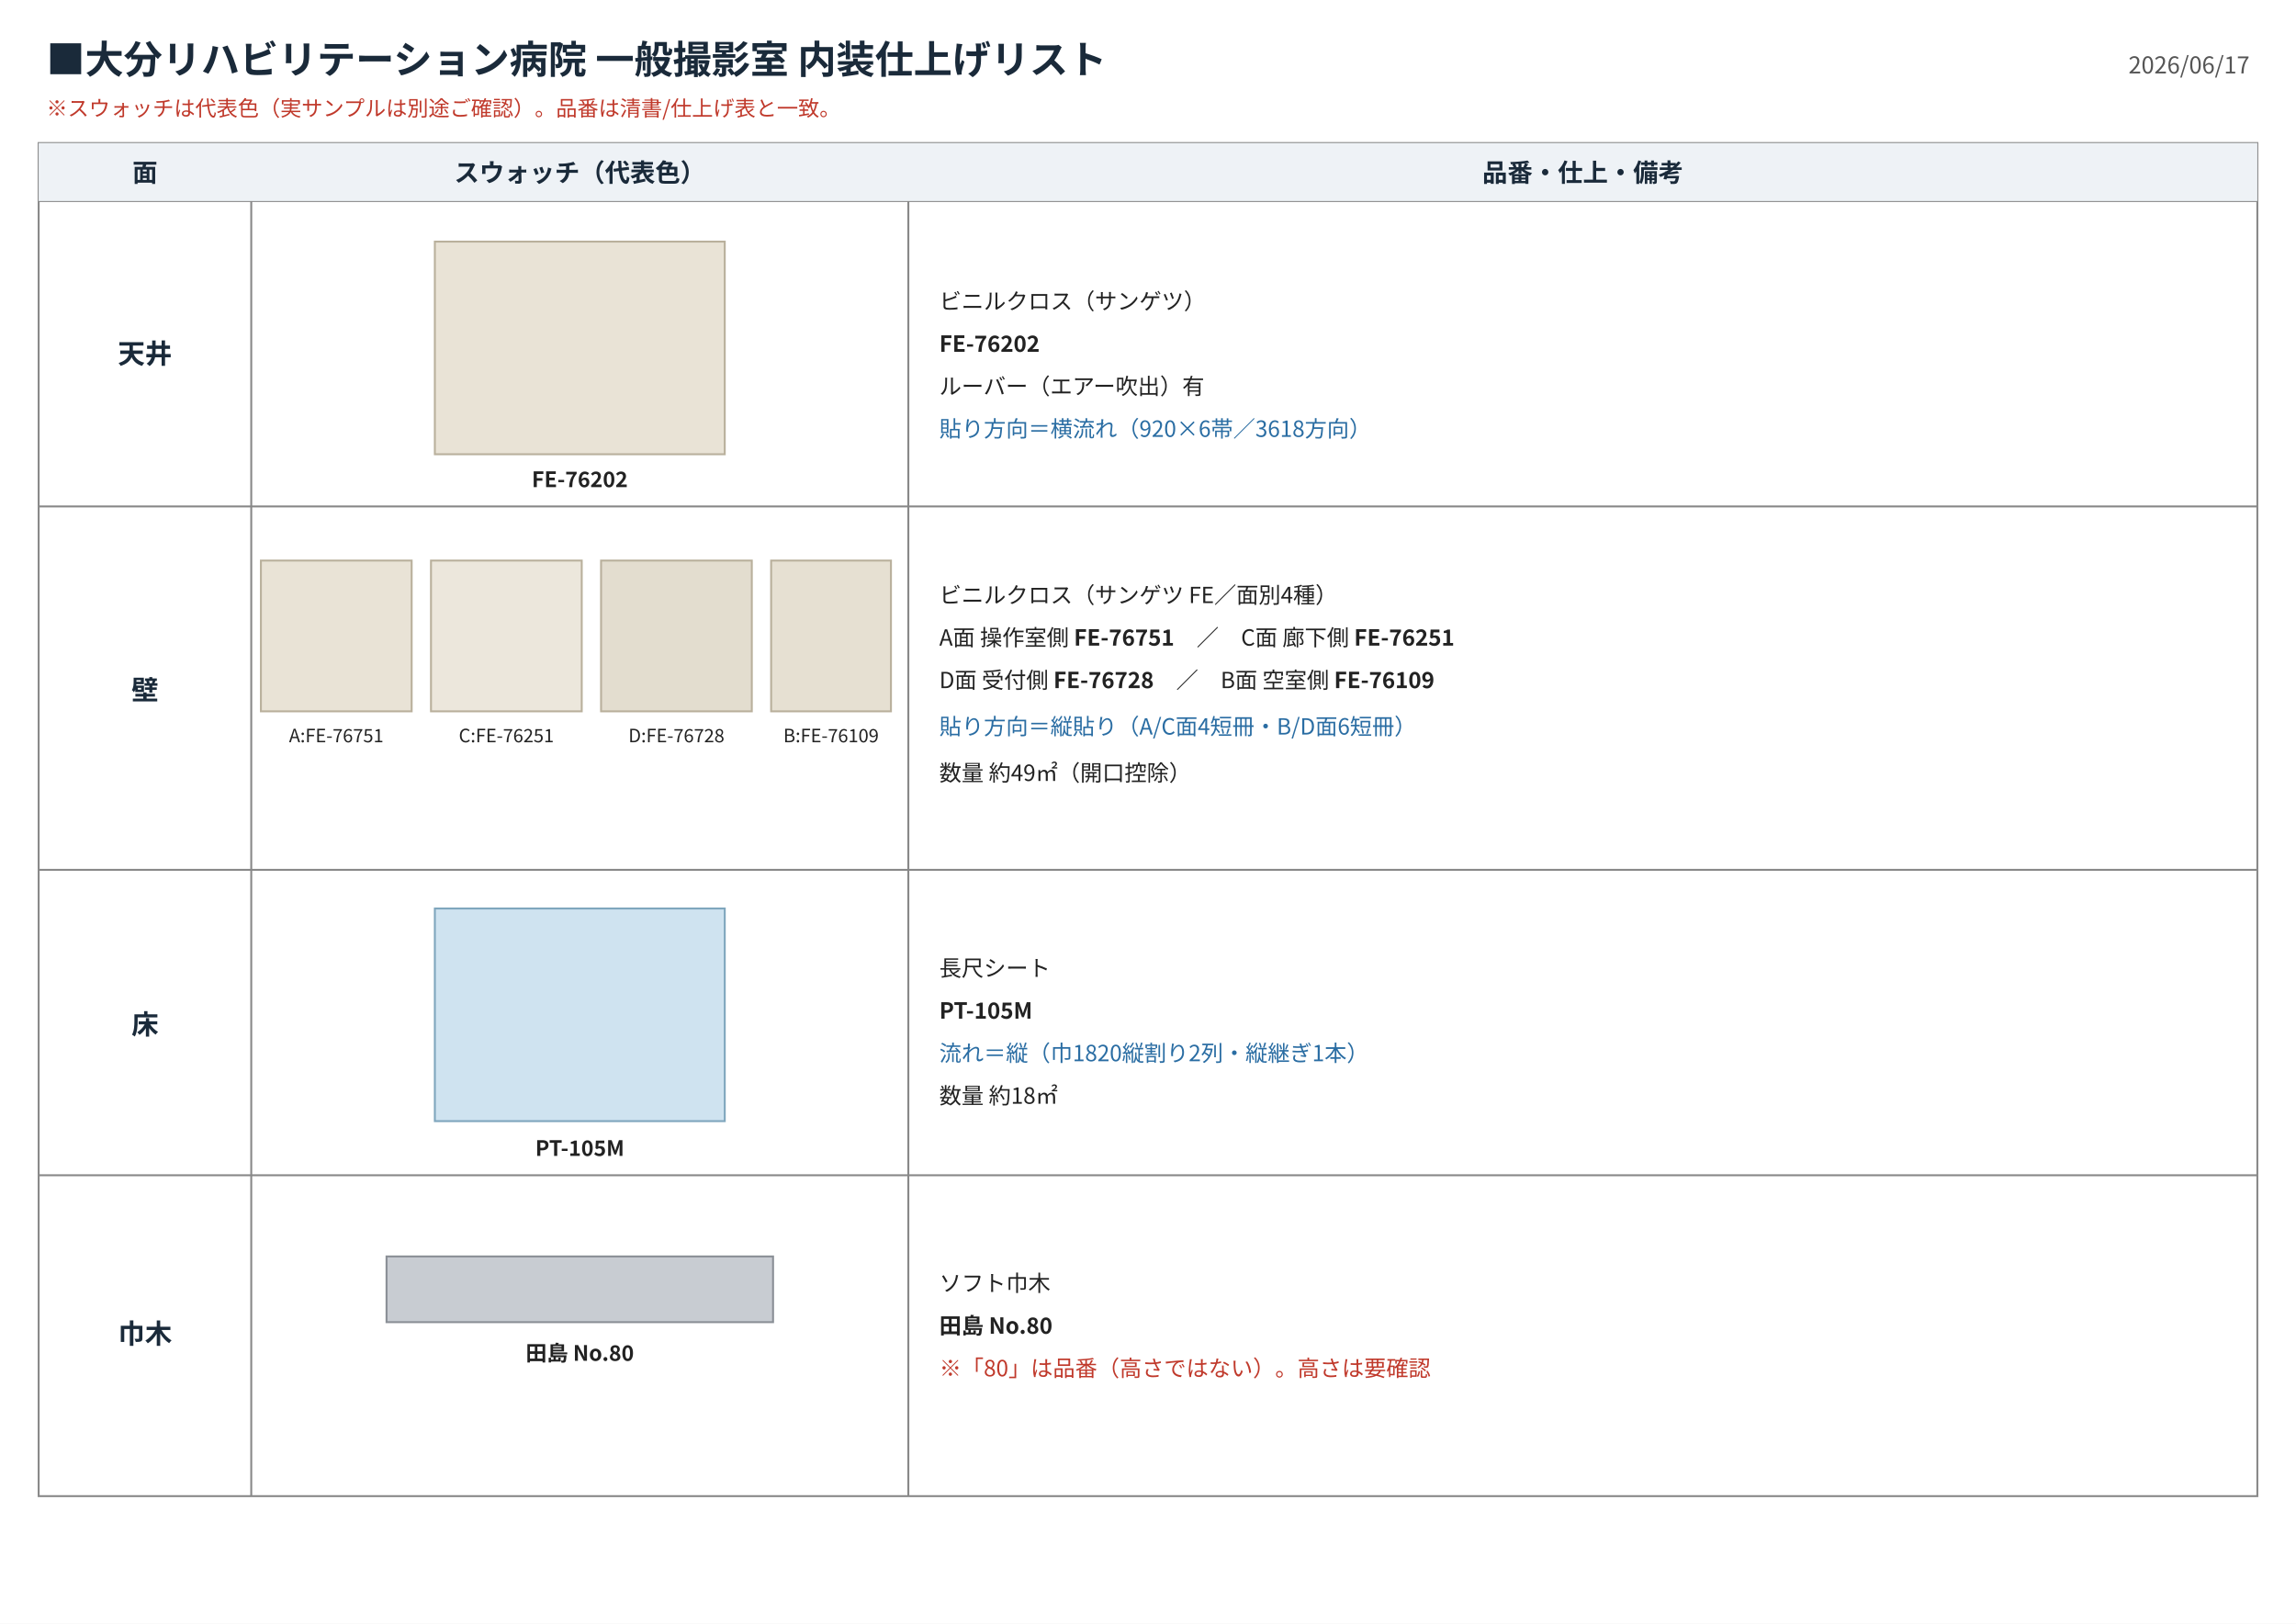
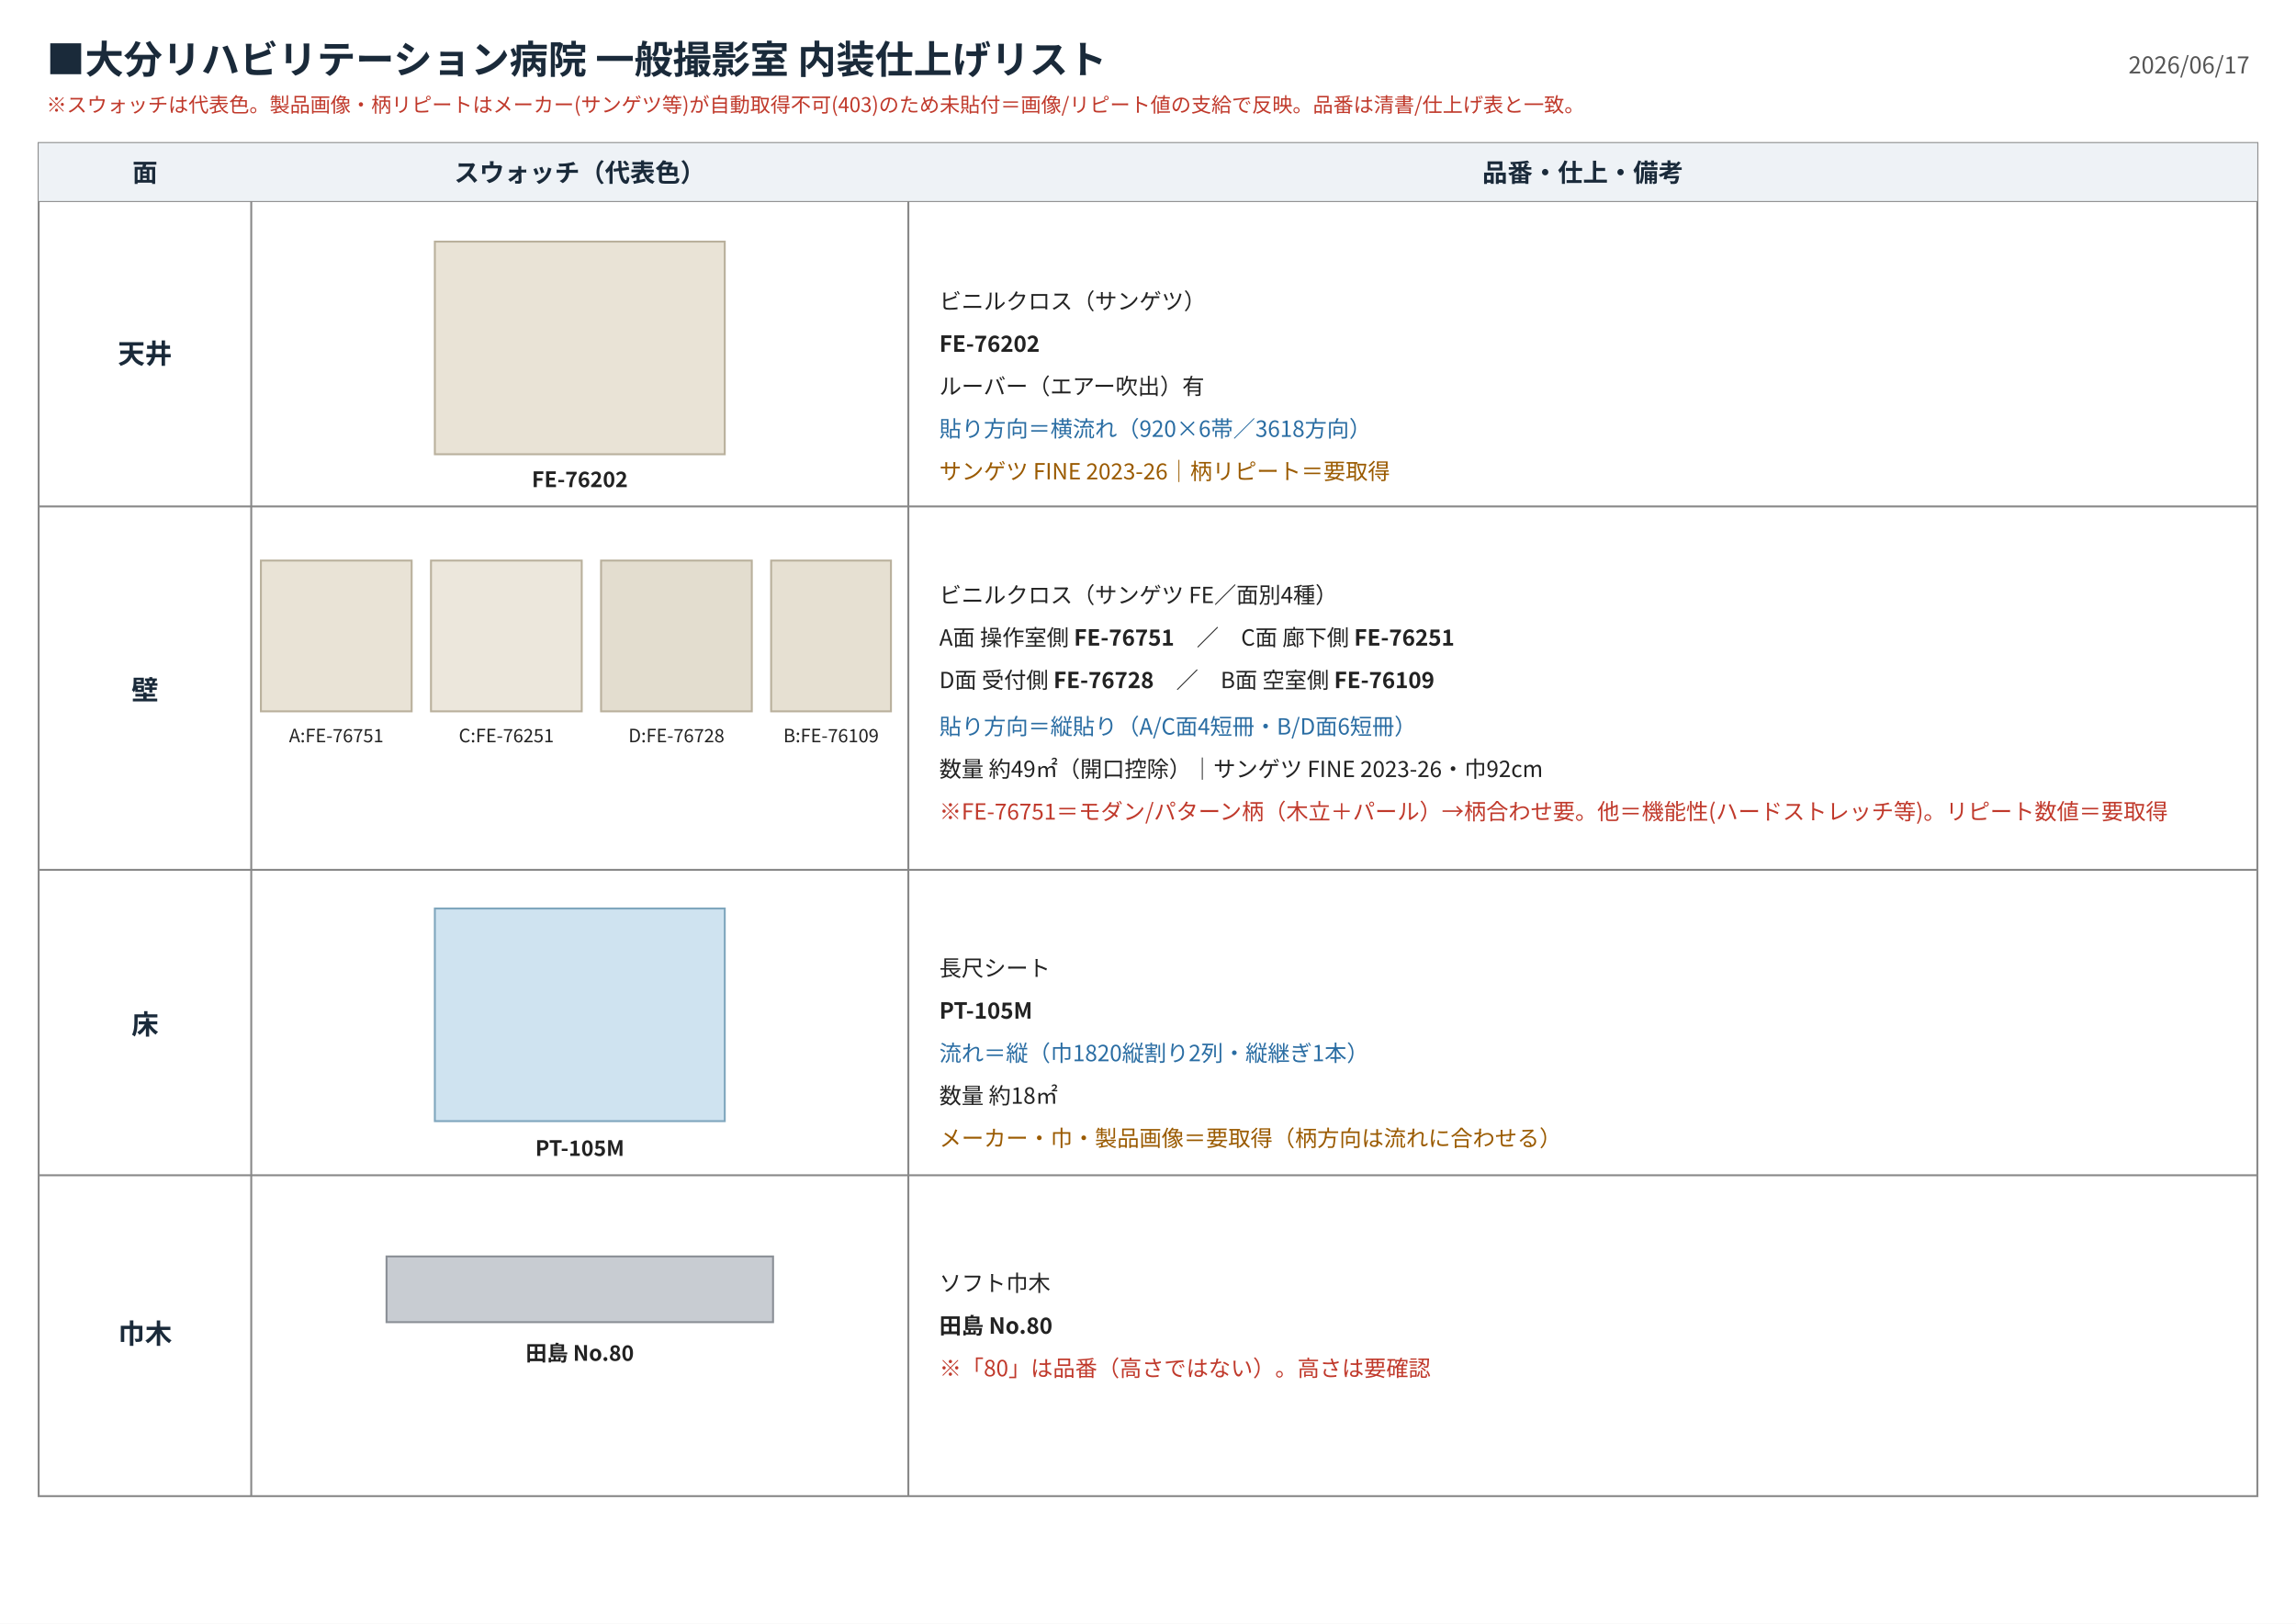
<svg xmlns="http://www.w3.org/2000/svg" viewBox="0 0 1188 840" font-family="'Noto Sans CJK JP','Noto Sans JP','IPAGothic','Yu Gothic','Hiragino Kaku Gothic ProN','Meiryo',sans-serif">
  <rect x="0" y="0" width="1188" height="840" fill="#fff" />
  <text x="24" y="38" font-size="20" font-weight="bold" fill="#1a2a3a">■大分リハビリテーション病院 一般撮影室 内装仕上げリスト</text>
  <text x="1164" y="38" font-size="12" fill="#555" text-anchor="end">2026/06/17</text>
-   <text x="24" y="60" font-size="11" fill="#c0392b">※スウォッチは代表色（実サンプルは別途ご確認）。品番は清書/仕上げ表と一致。</text>
+   <text x="24" y="58" font-size="10.5" fill="#c0392b">※スウォッチは代表色。製品画像・柄リピートはメーカー(サンゲツ等)が自動取得不可(403)のため未貼付＝画像/リピート値の支給で反映。品番は清書/仕上げ表と一致。</text>
  <g stroke="#888" stroke-width="1" fill="none">
    <rect x="20" y="74" width="1148" height="700" />
    <line x1="130" y1="74" x2="130" y2="774" />
    <line x1="470" y1="74" x2="470" y2="774" />
    <line x1="20" y1="104" x2="1168" y2="104" />
    <line x1="20" y1="262" x2="1168" y2="262" />
    <line x1="20" y1="450" x2="1168" y2="450" />
    <line x1="20" y1="608" x2="1168" y2="608" />
  </g>
  <rect x="20" y="74" width="1148" height="30" fill="#eef2f6" />
  <g font-size="13" font-weight="bold" fill="#1a2a3a" text-anchor="middle">
    <text x="75" y="94">面</text>
    <text x="300" y="94">スウォッチ（代表色）</text>
    <text x="819" y="94">品番・仕上・備考</text>
  </g>
  <g font-size="14" font-weight="bold" fill="#1a2a3a" text-anchor="middle">
    <text x="75" y="188">天井</text>
    <text x="75" y="362">壁</text>
    <text x="75" y="535">床</text>
    <text x="75" y="695">巾木</text>
  </g>
  <rect x="225" y="125" width="150" height="110" fill="#e9e3d6" stroke="#b9b09c" stroke-width="1" />
  <text x="300" y="252" font-size="11" fill="#222" text-anchor="middle" font-weight="bold">FE-76202</text>
  <g font-size="11.5" fill="#222">
    <text x="486" y="160">ビニルクロス（サンゲツ）</text>
    <text x="486" y="182" font-weight="bold">FE-76202</text>
    <text x="486" y="204">ルーバー（エアー吹出）有</text>
    <text x="486" y="226" fill="#2a6da3">貼り方向＝横流れ（920×6帯／3618方向）</text>
+     <text x="486" y="248" fill="#9a5a00">サンゲツ FINE 2023-26｜柄リピート＝要取得</text>
  </g>
  <g>
    <rect x="135" y="290" width="78" height="78" fill="#e9e3d6" stroke="#b9b09c" />
    <text x="174" y="384" font-size="9.5" fill="#222" text-anchor="middle">A:FE-76751</text>
    <rect x="223" y="290" width="78" height="78" fill="#ece7dc" stroke="#b9b09c" />
    <text x="262" y="384" font-size="9.5" fill="#222" text-anchor="middle">C:FE-76251</text>
    <rect x="311" y="290" width="78" height="78" fill="#e3ddcf" stroke="#b9b09c" />
    <text x="350" y="384" font-size="9.5" fill="#222" text-anchor="middle">D:FE-76728</text>
    <rect x="399" y="290" width="62" height="78" fill="#e6e0d2" stroke="#b9b09c" />
    <text x="430" y="384" font-size="9.5" fill="#222" text-anchor="middle">B:FE-76109</text>
  </g>
  <g font-size="11.5" fill="#222">
    <text x="486" y="312">ビニルクロス（サンゲツ FE／面別4種）</text>
    <text x="486" y="334">A面 操作室側 <tspan font-weight="bold">FE-76751</tspan>　／　C面 廊下側 <tspan font-weight="bold">FE-76251</tspan>
    </text>
    <text x="486" y="356">D面 受付側 <tspan font-weight="bold">FE-76728</tspan>　／　B面 空室側 <tspan font-weight="bold">FE-76109</tspan>
    </text>
    <text x="486" y="380" fill="#2a6da3">貼り方向＝縦貼り（A/C面4短冊・B/D面6短冊）</text>
-     <text x="486" y="404">数量 約49㎡（開口控除）</text>
+     <text x="486" y="402">数量 約49㎡（開口控除）｜サンゲツ FINE 2023-26・巾92cm</text>
+     <text x="486" y="424" fill="#c0392b">※FE-76751＝モダン/パターン柄（木立＋パール）→柄合わせ要。他＝機能性(ハードストレッチ等)。リピート数値＝要取得</text>
  </g>
  <rect x="225" y="470" width="150" height="110" fill="#cfe3f0" stroke="#7fa6bd" stroke-width="1" />
  <text x="300" y="598" font-size="11" fill="#222" text-anchor="middle" font-weight="bold">PT-105M</text>
  <g font-size="11.5" fill="#222">
    <text x="486" y="505">長尺シート</text>
    <text x="486" y="527" font-weight="bold">PT-105M</text>
    <text x="486" y="549" fill="#2a6da3">流れ＝縦（巾1820縦割り2列・縦継ぎ1本）</text>
    <text x="486" y="571">数量 約18㎡</text>
+     <text x="486" y="593" fill="#9a5a00">メーカー・巾・製品画像＝要取得（柄方向は流れに合わせる）</text>
  </g>
  <rect x="200" y="650" width="200" height="34" fill="#c8ccd2" stroke="#8a8f96" stroke-width="1" />
  <text x="300" y="704" font-size="11" fill="#222" text-anchor="middle" font-weight="bold">田島 No.80</text>
  <g font-size="11.5" fill="#222">
    <text x="486" y="668">ソフト巾木</text>
    <text x="486" y="690" font-weight="bold">田島 No.80</text>
    <text x="486" y="712" fill="#c0392b">※「80」は品番（高さではない）。高さは要確認</text>
  </g>
</svg>
